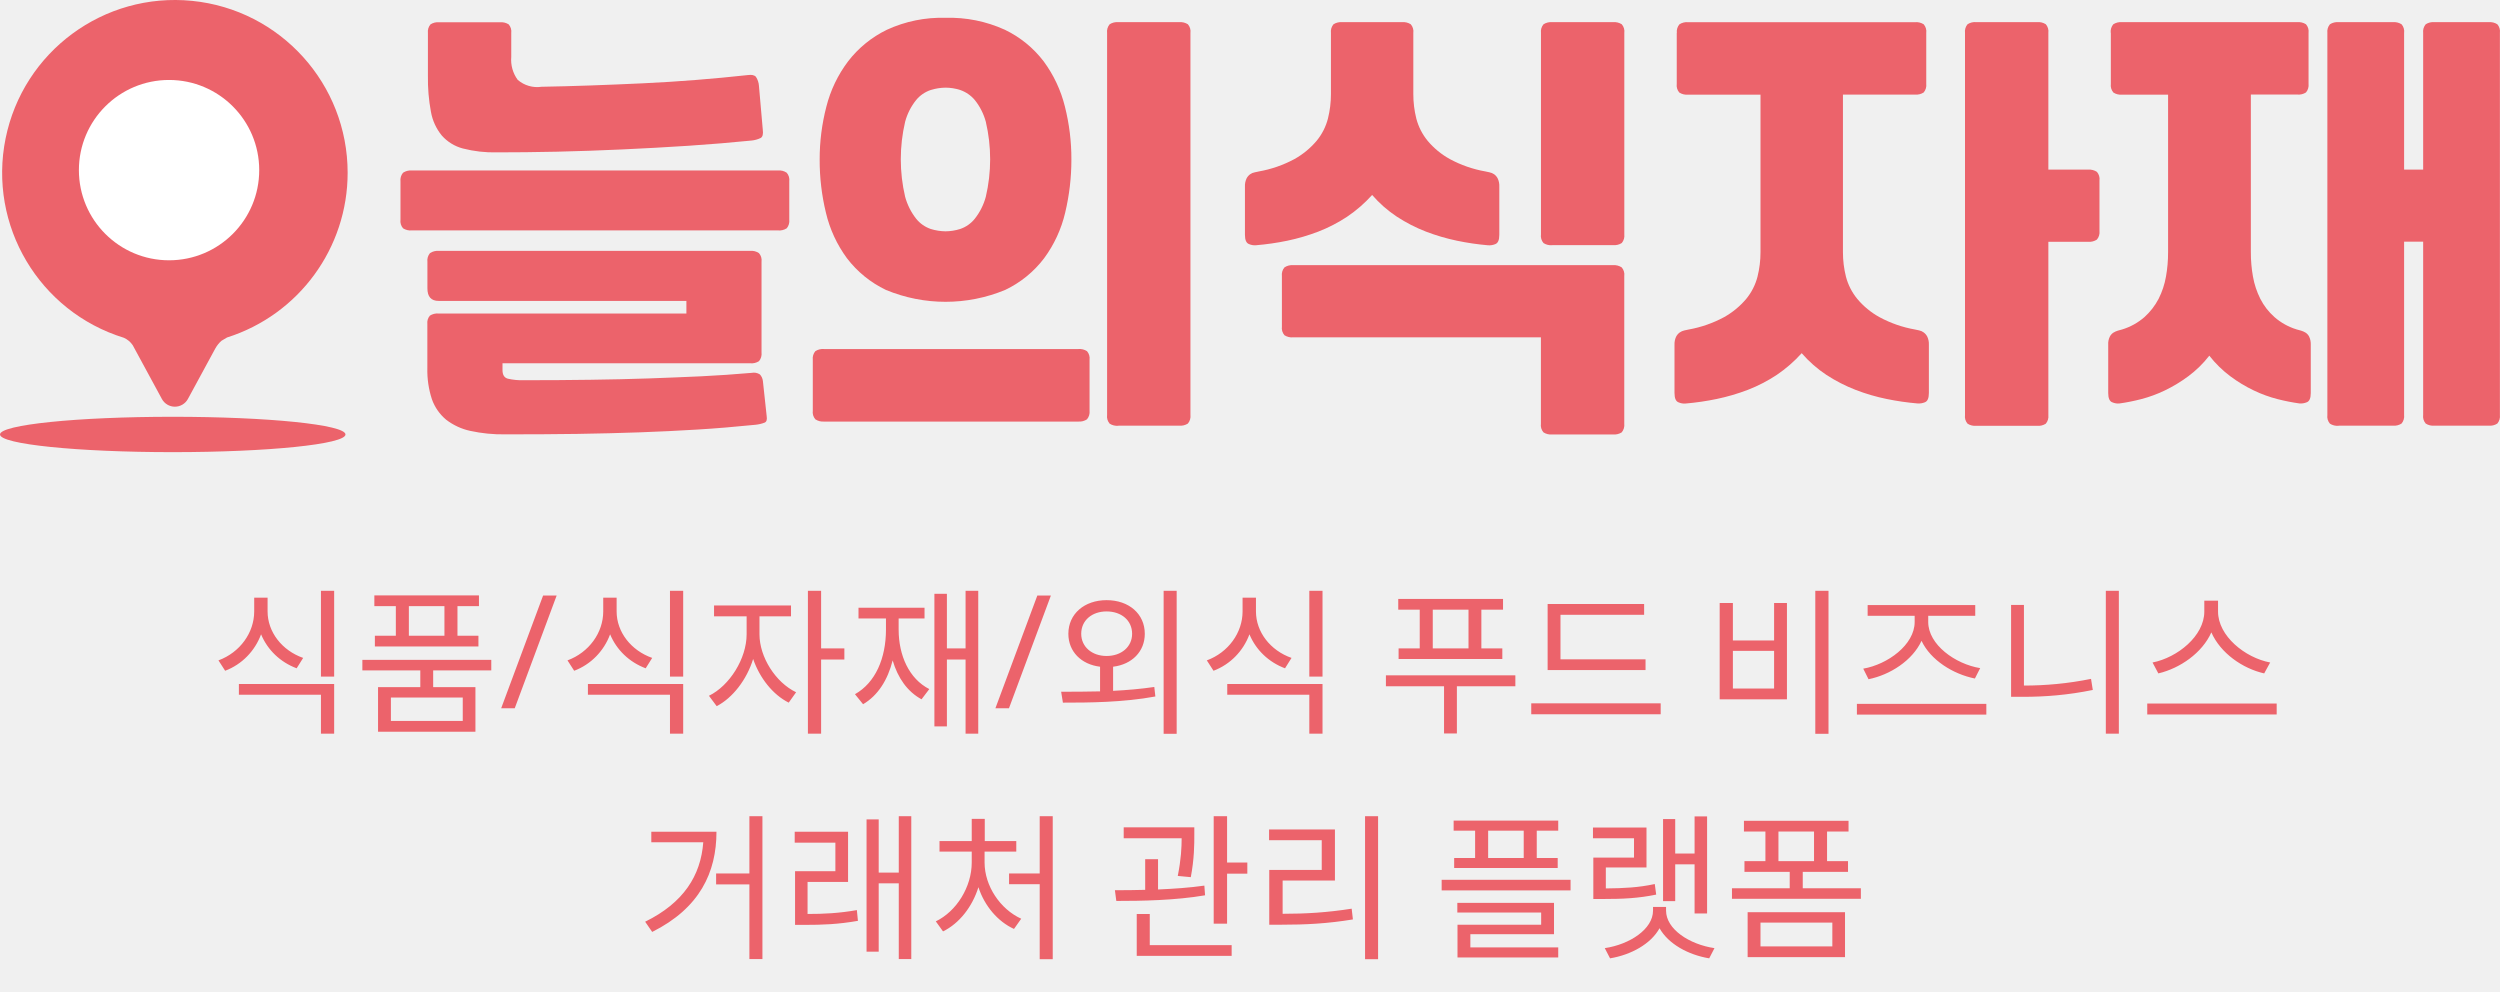
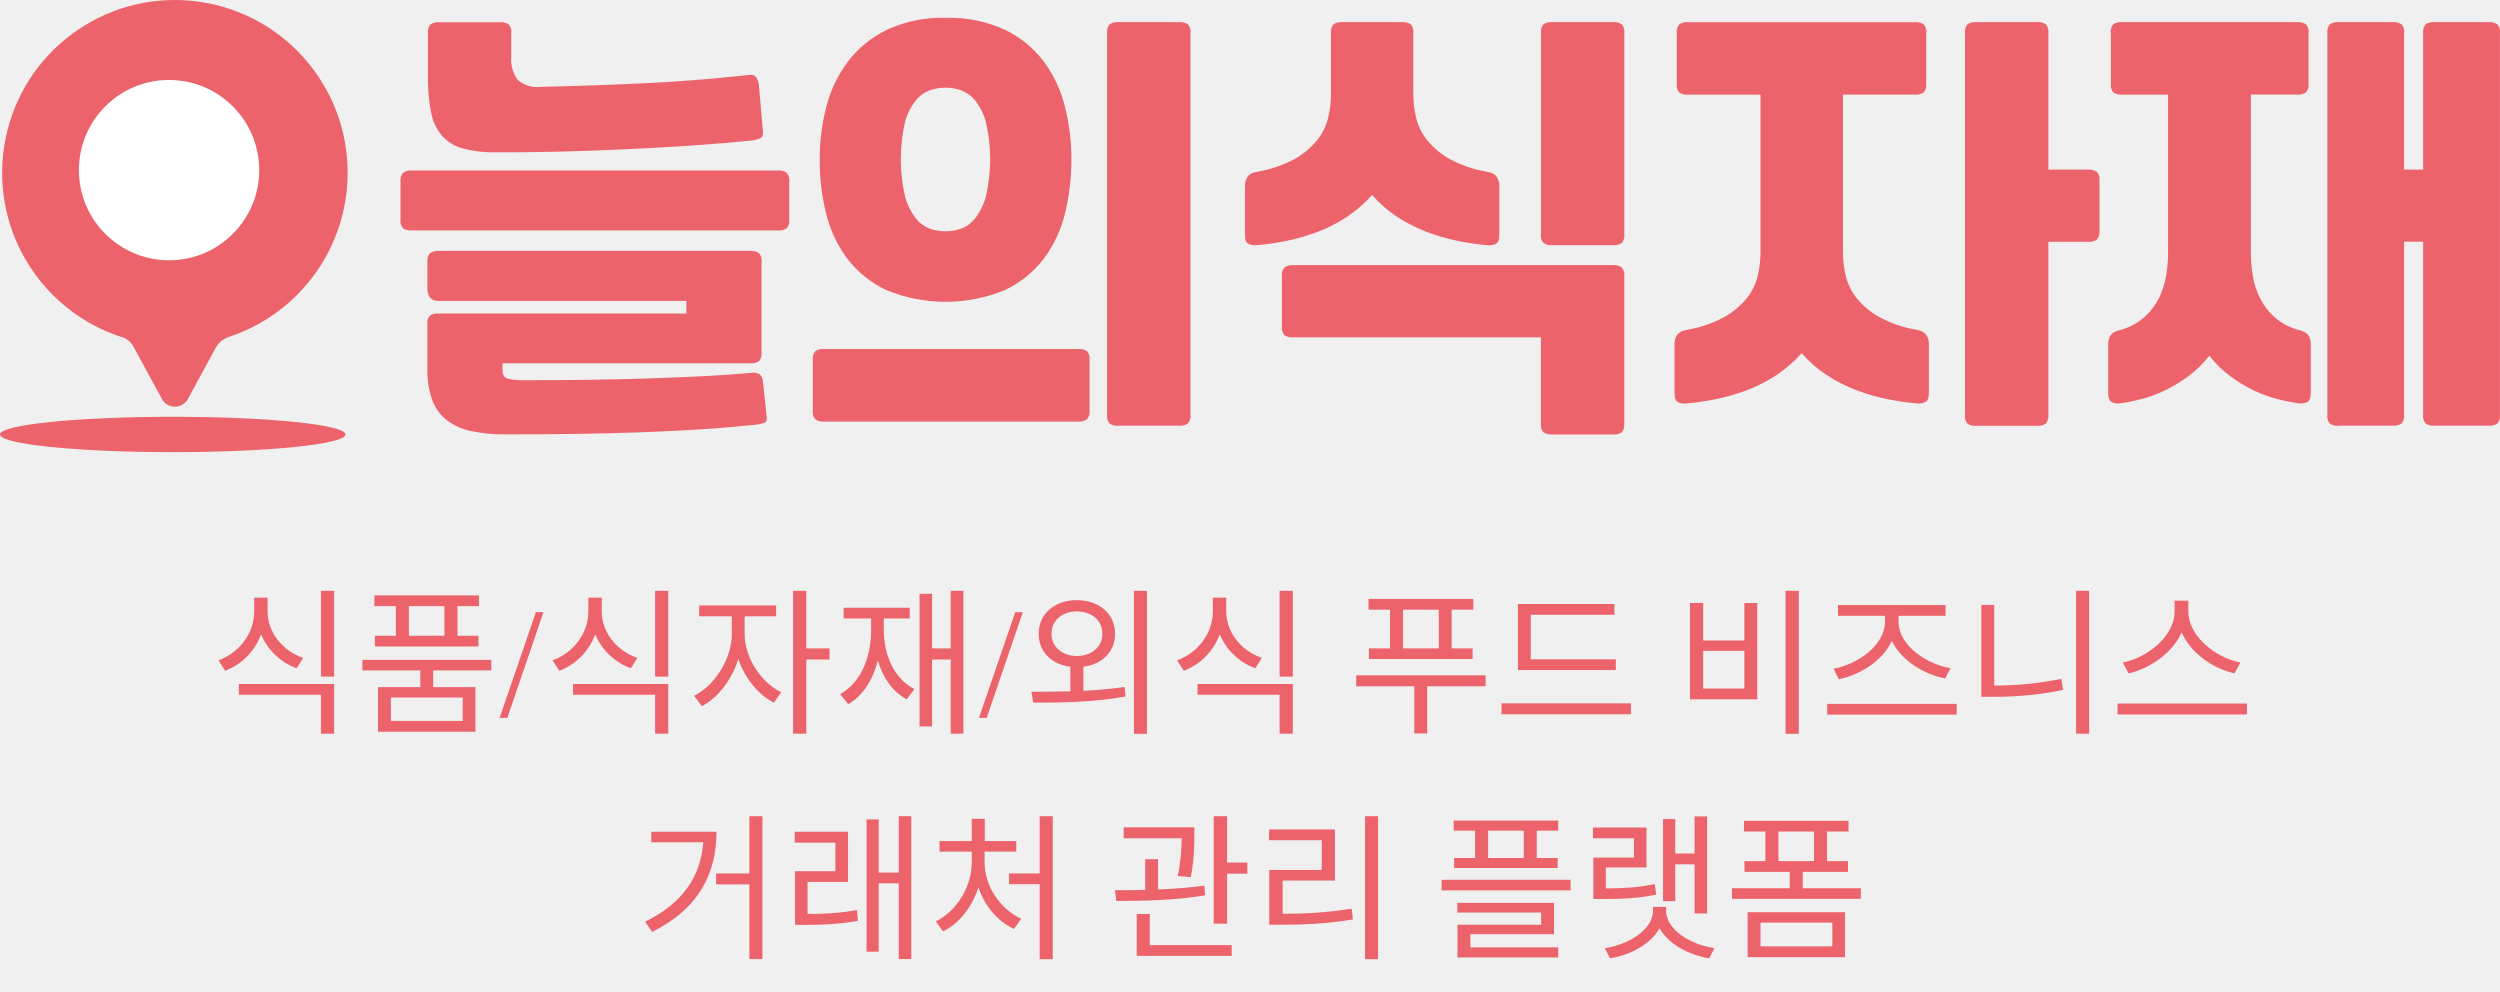
<svg xmlns="http://www.w3.org/2000/svg" width="221.818" height="88" viewBox="0 0 221.818 88">
  <g id="그룹_239" data-name="그룹 239" transform="translate(2966 2551)">
    <g id="그룹_195" data-name="그룹 195" transform="translate(-3062 -2653.944)">
      <ellipse id="타원_47" data-name="타원 47" cx="15.327" cy="1.569" rx="15.327" ry="1.569" transform="translate(96 139.924)" fill="#ec636b" />
      <path id="패스_82" data-name="패스 82" d="M780.664,98.547a15.327,15.327,0,1,0-19.853,14.645,1.857,1.857,0,0,1,.781.652l2.589,4.773a1.314,1.314,0,0,0,2.312,0l2.322-4.279.119-.217h0a2.537,2.537,0,0,1,.534-.662l.484-.287c.01,0,.01-.01.02-.01a15.334,15.334,0,0,0,10.692-14.615Z" transform="translate(-653.819 19.723)" fill="#ec636b" />
      <path id="패스_92" data-name="패스 92" d="M8,0A8,8,0,1,1,0,8,8,8,0,0,1,8,0Z" transform="translate(103 110.039)" fill="#fff" />
      <g id="그룹_72" data-name="그룹 72" transform="translate(131.534 104.525)">
        <path id="패스_42" data-name="패스 42" d="M786.17,99.341a1.008,1.008,0,0,1,.227-.771,1.222,1.222,0,0,1,.771-.2h32.5a1.163,1.163,0,0,1,.771.2.97.97,0,0,1,.227.771v3.389a1.009,1.009,0,0,1-.227.771,1.209,1.209,0,0,1-.771.188h-32.5a1.228,1.228,0,0,1-.771-.188.97.97,0,0,1-.227-.771Zm32.492,20.831c.049.306-.01.5-.188.573a3.167,3.167,0,0,1-.81.188c-1.769.178-3.488.326-5.158.425s-3.38.188-5.119.247-3.587.109-5.524.138-4.071.04-6.413.04a13.554,13.554,0,0,1-3.083-.306,5.374,5.374,0,0,1-2.154-1,4.181,4.181,0,0,1-1.255-1.808,8.262,8.262,0,0,1-.405-2.767V111.98a.949.949,0,0,1,.227-.731,1.227,1.227,0,0,1,.771-.188h21.987v-1.117H789.559c-.672,0-1-.376-1-1.117v-2.352a1.009,1.009,0,0,1,.227-.771,1.223,1.223,0,0,1,.771-.2h27.65a1.163,1.163,0,0,1,.771.2.971.971,0,0,1,.227.771v8.044a1.008,1.008,0,0,1-.227.771,1.209,1.209,0,0,1-.771.188H795.222v.613c0,.415.158.662.464.751a5.49,5.49,0,0,0,1.423.138q3.231,0,5.949-.04c1.808-.03,3.528-.059,5.139-.119s3.162-.119,4.645-.188,2.974-.178,4.486-.306a.982.982,0,0,1,.731.138,1.039,1.039,0,0,1,.267.593Zm-.346-25.416c.049.385-.01.632-.188.731a2.369,2.369,0,0,1-.81.227q-2.653.267-5.6.464c-1.967.128-3.923.237-5.89.326s-3.893.158-5.791.2-3.676.059-5.316.059a11.061,11.061,0,0,1-3.024-.346,3.773,3.773,0,0,1-1.868-1.156,4.574,4.574,0,0,1-.958-2.1,15.973,15.973,0,0,1-.267-3.172v-3.81a1.008,1.008,0,0,1,.227-.771,1.209,1.209,0,0,1,.771-.188H795a1.228,1.228,0,0,1,.771.188.97.97,0,0,1,.227.771v2.115a3,3,0,0,0,.573,2.036,2.638,2.638,0,0,0,2.115.613c2.8-.049,5.791-.158,8.973-.306s6.285-.4,9.319-.731c.356-.049.6,0,.731.158a1.643,1.643,0,0,1,.267.81Z" transform="translate(-786.17 -84.825)" fill="#ec636b" />
        <path id="패스_43" data-name="패스 43" d="M823.19,115.167a1.009,1.009,0,0,1,.227-.771,1.228,1.228,0,0,1,.771-.188h22.56a1.228,1.228,0,0,1,.771.188.97.97,0,0,1,.227.771v4.506a1.009,1.009,0,0,1-.227.771,1.222,1.222,0,0,1-.771.2h-22.56a1.223,1.223,0,0,1-.771-.2.971.971,0,0,1-.227-.771ZM834.969,84.82a11.837,11.837,0,0,1,5.257,1.057,9.5,9.5,0,0,1,3.449,2.806,11.346,11.346,0,0,1,1.887,4.022,18.96,18.96,0,0,1,.573,4.694,20.171,20.171,0,0,1-.553,4.714,11.088,11.088,0,0,1-1.868,4.042,9.416,9.416,0,0,1-3.449,2.806,13.8,13.8,0,0,1-10.593,0,9.5,9.5,0,0,1-3.449-2.806,11.086,11.086,0,0,1-1.868-4.042A19.665,19.665,0,0,1,823.8,97.4a18.52,18.52,0,0,1,.593-4.694,11.246,11.246,0,0,1,1.927-4.022,9.666,9.666,0,0,1,3.449-2.806,11.6,11.6,0,0,1,5.2-1.058Zm0,18.944a4.478,4.478,0,0,0,1.3-.208,2.817,2.817,0,0,0,1.294-.909,5.418,5.418,0,0,0,.978-1.947,14.578,14.578,0,0,0,0-6.66,5.312,5.312,0,0,0-.978-1.927,2.946,2.946,0,0,0-1.294-.889,4.26,4.26,0,0,0-1.3-.208,4.6,4.6,0,0,0-1.314.208,2.839,2.839,0,0,0-1.294.889,5.237,5.237,0,0,0-.978,1.927,14.584,14.584,0,0,0,0,6.66,5.513,5.513,0,0,0,.978,1.947,2.84,2.84,0,0,0,1.294.909,4.6,4.6,0,0,0,1.314.208ZM850.3,121.017a1.228,1.228,0,0,1-.771-.188.971.971,0,0,1-.227-.771V86.164a1.009,1.009,0,0,1,.227-.771,1.228,1.228,0,0,1,.771-.188h5.4a1.228,1.228,0,0,1,.771.188.971.971,0,0,1,.227.771v33.885a1.008,1.008,0,0,1-.227.771,1.227,1.227,0,0,1-.771.188h-5.4Z" transform="translate(-786.607 -84.82)" fill="#ec636b" />
        <path id="패스_44" data-name="패스 44" d="M875.933,85.21a1.227,1.227,0,0,1,.771.188.97.97,0,0,1,.227.771v5.425a8.853,8.853,0,0,0,.267,2.174,5.155,5.155,0,0,0,1,1.966,6.956,6.956,0,0,0,1.967,1.621,10.438,10.438,0,0,0,3.162,1.1c.1.03.227.049.365.079a1.106,1.106,0,0,1,.405.168,1.059,1.059,0,0,1,.326.385,1.54,1.54,0,0,1,.138.712v4.279c0,.464-.119.741-.366.83a1.418,1.418,0,0,1-.632.1,23.206,23.206,0,0,1-2.757-.405,17.966,17.966,0,0,1-2.757-.81,13.827,13.827,0,0,1-2.579-1.324,10.734,10.734,0,0,1-2.194-1.927,12.006,12.006,0,0,1-2.214,1.927,13.37,13.37,0,0,1-2.559,1.324,17.978,17.978,0,0,1-2.757.81,23.217,23.217,0,0,1-2.757.4,1.274,1.274,0,0,1-.632-.1c-.247-.089-.366-.366-.366-.83V99.8a1.54,1.54,0,0,1,.138-.712,1.059,1.059,0,0,1,.326-.385.959.959,0,0,1,.405-.168c.138-.03.267-.049.366-.079a10.539,10.539,0,0,0,3.162-1.1,7.1,7.1,0,0,0,1.966-1.621,5.084,5.084,0,0,0,1-1.966,8.85,8.85,0,0,0,.267-2.174V86.169a1.008,1.008,0,0,1,.227-.771,1.228,1.228,0,0,1,.771-.188ZM865.27,107.741a1.009,1.009,0,0,1,.227-.771,1.224,1.224,0,0,1,.771-.2H894.65a1.223,1.223,0,0,1,.771.2.971.971,0,0,1,.227.771v13.094a1.009,1.009,0,0,1-.227.771,1.227,1.227,0,0,1-.771.188h-5.4a1.228,1.228,0,0,1-.771-.188.97.97,0,0,1-.227-.771v-7.658H866.269a1.228,1.228,0,0,1-.771-.188.971.971,0,0,1-.227-.771ZM889.254,105a1.228,1.228,0,0,1-.771-.188.97.97,0,0,1-.227-.771V86.169a1.009,1.009,0,0,1,.227-.771,1.228,1.228,0,0,1,.771-.188h5.4a1.227,1.227,0,0,1,.771.188.971.971,0,0,1,.227.771v17.867a1.009,1.009,0,0,1-.227.771,1.227,1.227,0,0,1-.771.188h-5.4Z" transform="translate(-787.065 -84.825)" fill="#ec636b" />
        <path id="패스_45" data-name="패스 45" d="M900.768,86.169A1.01,1.01,0,0,1,901,85.4a1.228,1.228,0,0,1,.771-.188H921.9a1.228,1.228,0,0,1,.771.188.971.971,0,0,1,.227.771v4.506a1.009,1.009,0,0,1-.227.771,1.209,1.209,0,0,1-.771.188h-6.394v13.983a8.853,8.853,0,0,0,.267,2.174,5.158,5.158,0,0,0,1,1.966,6.956,6.956,0,0,0,1.966,1.621,10.438,10.438,0,0,0,3.162,1.1c.1.03.227.049.366.079a.982.982,0,0,1,.4.178,1.058,1.058,0,0,1,.326.385,1.535,1.535,0,0,1,.138.711v4.279c0,.464-.119.741-.366.83a1.417,1.417,0,0,1-.632.1,23.213,23.213,0,0,1-2.757-.4,16.934,16.934,0,0,1-2.757-.81,13.827,13.827,0,0,1-2.579-1.324,10.736,10.736,0,0,1-2.194-1.927,12.012,12.012,0,0,1-2.214,1.927,13.363,13.363,0,0,1-2.559,1.324,17.981,17.981,0,0,1-2.757.81,23.2,23.2,0,0,1-2.757.405,1.274,1.274,0,0,1-.632-.1c-.247-.089-.366-.366-.366-.83v-4.279a1.54,1.54,0,0,1,.138-.711,1.059,1.059,0,0,1,.326-.385,1.131,1.131,0,0,1,.405-.178c.138-.03.267-.049.366-.079a10.538,10.538,0,0,0,3.162-1.1,7.1,7.1,0,0,0,1.966-1.621,5.091,5.091,0,0,0,1-1.966,8.858,8.858,0,0,0,.267-2.174V91.643h-6.433a1.228,1.228,0,0,1-.771-.188.971.971,0,0,1-.227-.771V86.169Zm37.5,17.56a1.009,1.009,0,0,1-.227.771,1.224,1.224,0,0,1-.771.2h-3.538v15.366a1.009,1.009,0,0,1-.227.771,1.209,1.209,0,0,1-.771.188h-5.4a1.229,1.229,0,0,1-.771-.188.971.971,0,0,1-.227-.771v-33.9a1.009,1.009,0,0,1,.227-.771,1.21,1.21,0,0,1,.771-.188h5.4a1.228,1.228,0,0,1,.771.188.971.971,0,0,1,.227.771V98.294h3.538a1.223,1.223,0,0,1,.771.2.971.971,0,0,1,.227.771Z" transform="translate(-787.521 -84.825)" fill="#ec636b" />
        <path id="패스_46" data-name="패스 46" d="M939.727,86.169a1.009,1.009,0,0,1,.227-.771,1.228,1.228,0,0,1,.771-.188H956.28a1.228,1.228,0,0,1,.771.188.971.971,0,0,1,.227.771v4.506a1.008,1.008,0,0,1-.227.771,1.209,1.209,0,0,1-.771.188h-4.121v13.983a12.1,12.1,0,0,0,.188,2.174,7.177,7.177,0,0,0,.652,1.966,5.463,5.463,0,0,0,1.255,1.621,5.345,5.345,0,0,0,1.986,1.1c.1.03.227.059.366.1a1.632,1.632,0,0,1,.405.178.915.915,0,0,1,.326.366,1.542,1.542,0,0,1,.138.711v4.279c0,.464-.119.741-.366.83a1.417,1.417,0,0,1-.632.1,17.716,17.716,0,0,1-1.947-.385,11.4,11.4,0,0,1-2.115-.771,12.355,12.355,0,0,1-2.075-1.255,9.886,9.886,0,0,1-1.868-1.828,9.6,9.6,0,0,1-1.868,1.828,12.764,12.764,0,0,1-2.075,1.255,11.48,11.48,0,0,1-2.1.771,16.592,16.592,0,0,1-1.927.385,1.276,1.276,0,0,1-.633-.1c-.247-.089-.366-.366-.366-.83v-4.279a1.423,1.423,0,0,1,.138-.711.916.916,0,0,1,.326-.366,1.633,1.633,0,0,1,.4-.178c.139-.04.267-.069.366-.1a5.426,5.426,0,0,0,1.987-1.1,5.815,5.815,0,0,0,1.255-1.621,7.085,7.085,0,0,0,.652-1.966,12.108,12.108,0,0,0,.188-2.174V91.643h-4.081a1.228,1.228,0,0,1-.771-.188.971.971,0,0,1-.227-.771V86.169Zm20.219,34.854a1.228,1.228,0,0,1-.771-.188.971.971,0,0,1-.227-.771V86.169a1.009,1.009,0,0,1,.227-.771,1.228,1.228,0,0,1,.771-.188h4.813a1.227,1.227,0,0,1,.771.188.97.97,0,0,1,.227.771V98.294h1.69V86.169a1.008,1.008,0,0,1,.227-.771,1.208,1.208,0,0,1,.771-.188h4.813a1.229,1.229,0,0,1,.771.188.971.971,0,0,1,.227.771v33.885a1.009,1.009,0,0,1-.227.771,1.209,1.209,0,0,1-.771.188h-4.813a1.227,1.227,0,0,1-.771-.188.97.97,0,0,1-.227-.771V104.687h-1.69v15.366a1.009,1.009,0,0,1-.227.771,1.208,1.208,0,0,1-.771.188h-4.812Z" transform="translate(-787.981 -84.825)" fill="#ec636b" />
      </g>
    </g>
-     <text id="식품_식자재_거래관리_플랫폼" data-name="식품/식자재 거래관리 플랫폼" transform="translate(-2855 -2487)" fill="#ec636b" font-size="14" font-family="NanumSquareB, NanumSquare">
+     <text id="식품_식자재_거래관리_플랫폼" data-name="식품/식자재 거래관리 플랫폼" transform="translate(-2855 -2487)" fill="#ec636b" font-size="14">
      <tspan x="-92.428" y="0">식품/식자재/외식 푸드 비즈니스</tspan>
      <tspan x="-54.46" y="20">거래처 관리 플랫폼</tspan>
    </text>
  </g>
</svg>
